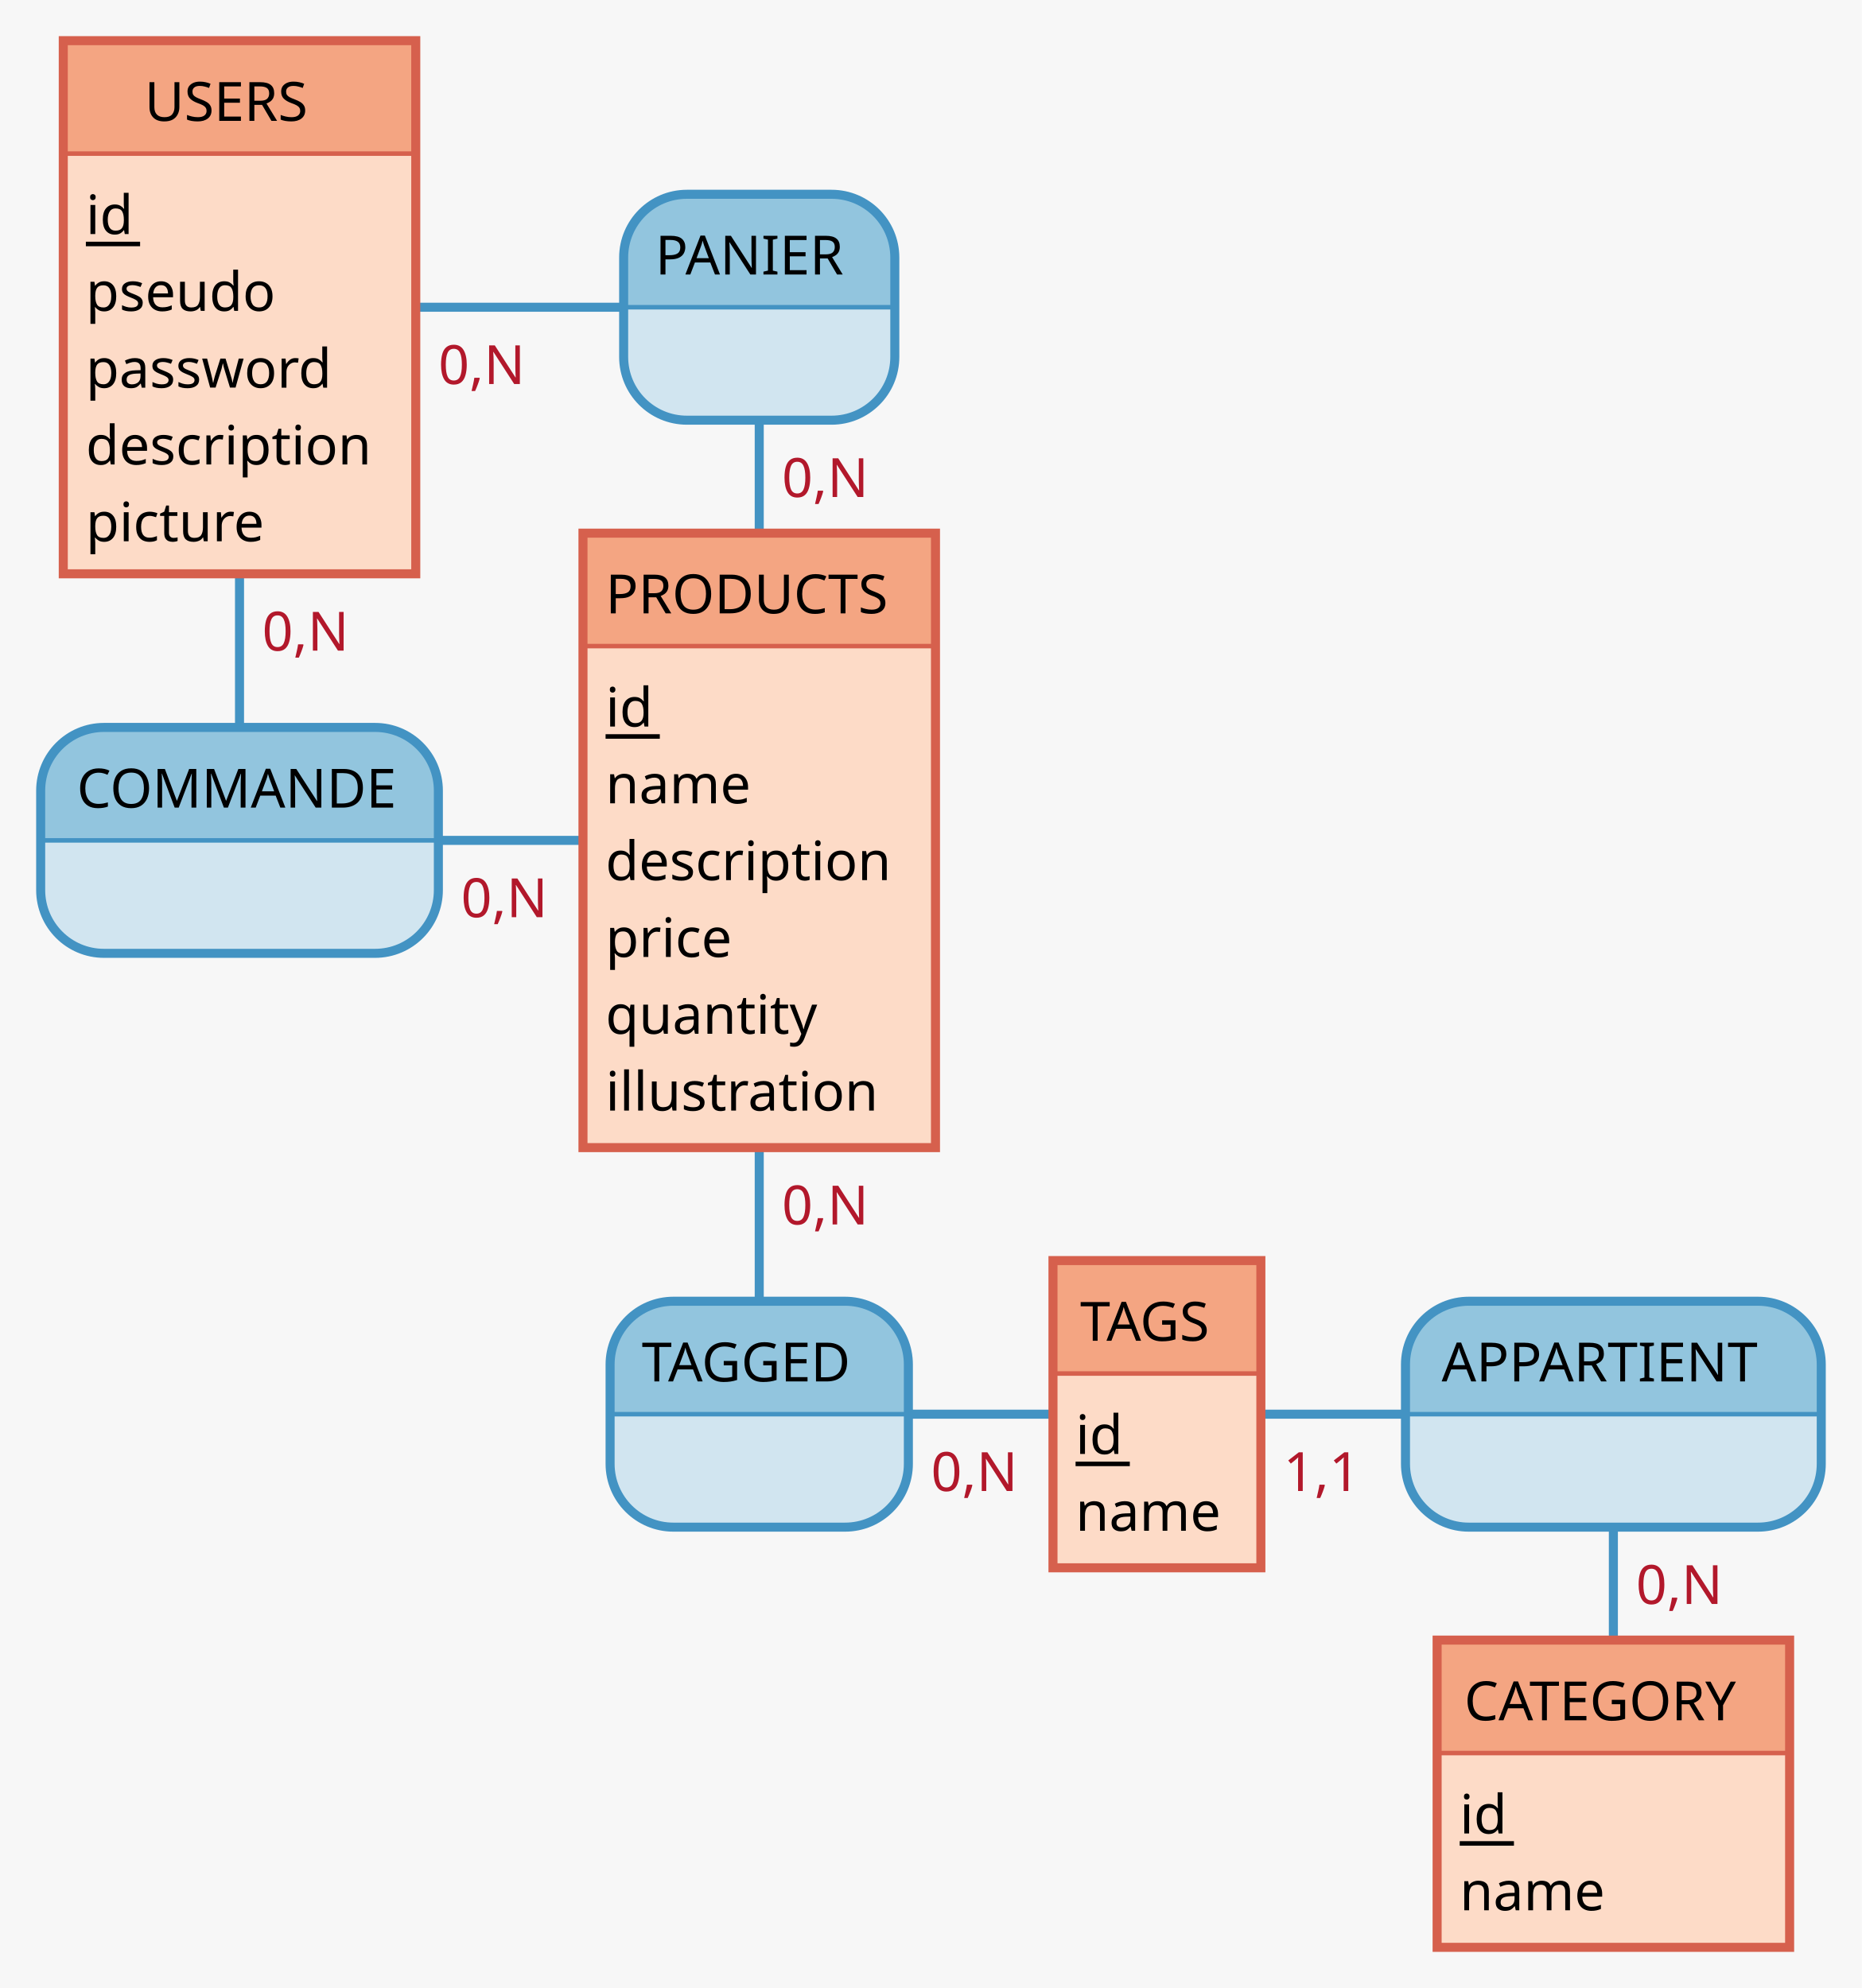
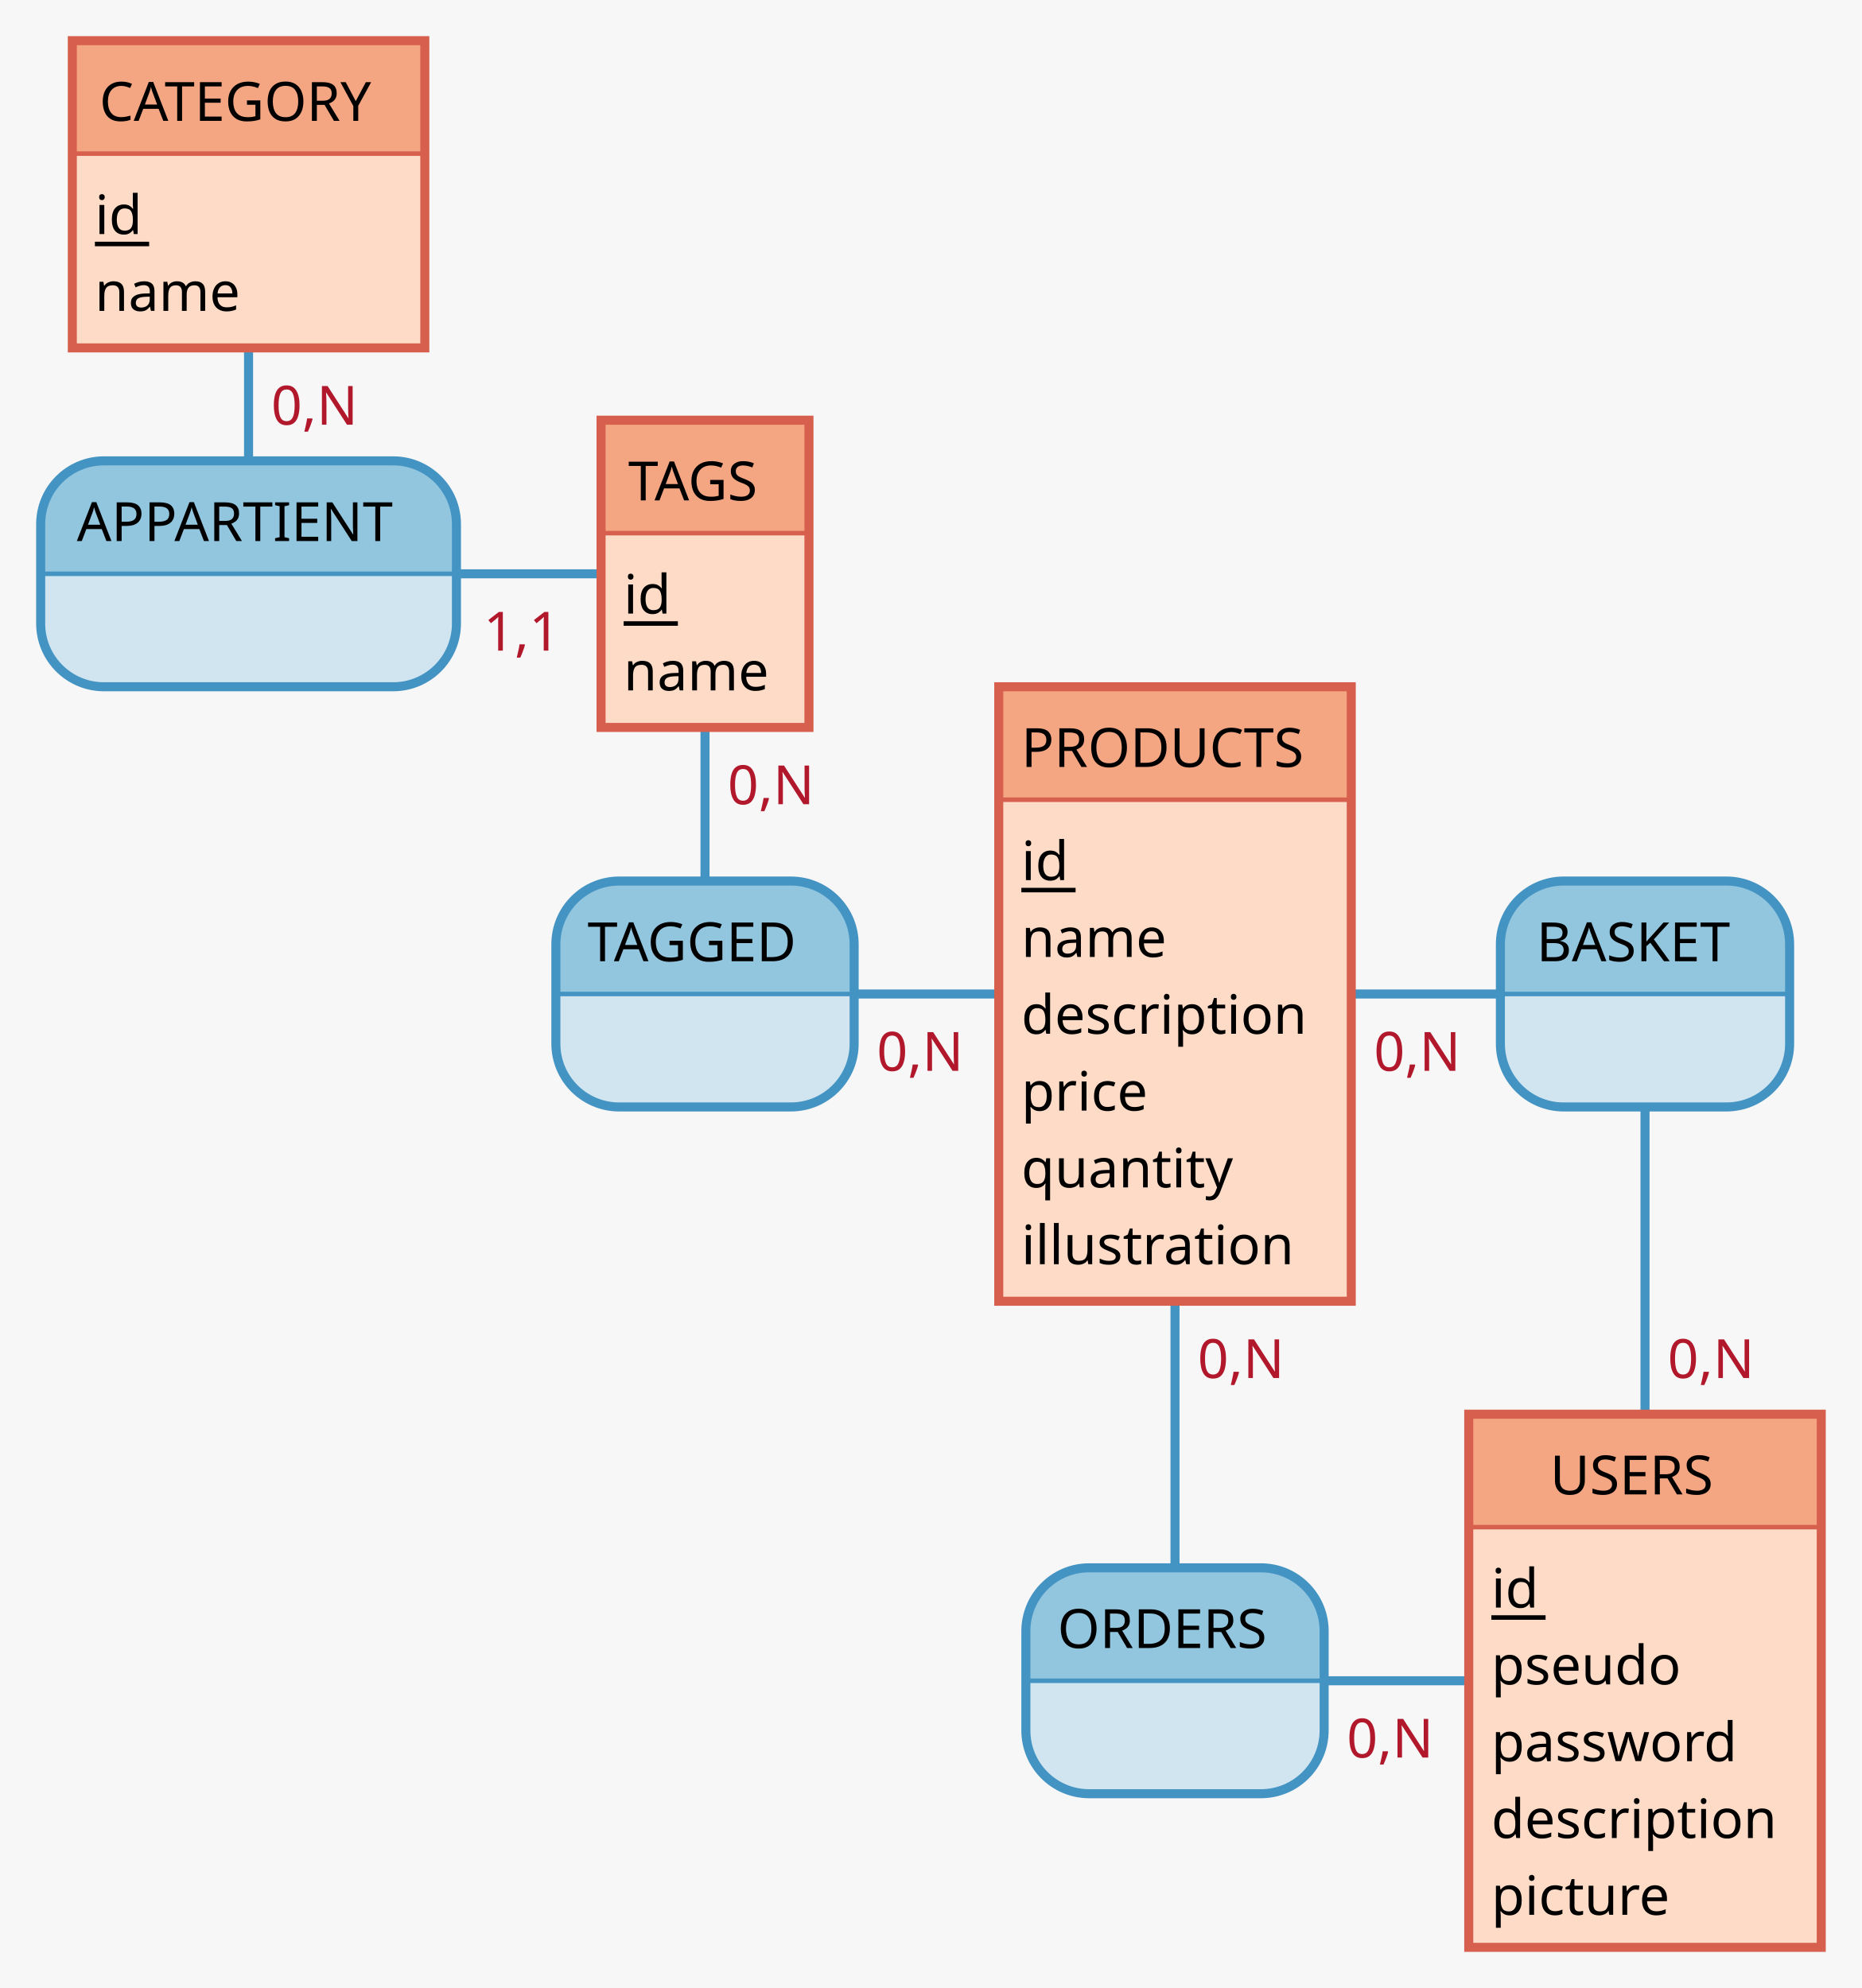
<svg xmlns="http://www.w3.org/2000/svg" width="412" height="440" viewBox="0 0 412 440">
  <rect x="0" y="0" width="412" height="440" fill="#f7f7f7" stroke="none" stroke-width="0" />
  <g>
-     <line x1="168" y1="186" x2="168" y2="68" stroke="#4393c3" stroke-width="2" />
-     <line x1="53" y1="68" x2="168" y2="68" stroke="#4393c3" stroke-width="2" />
+     <line x1="156" y1="127" x2="55" y2="127" stroke="#4393c3" stroke-width="2" />
+     <line x1="55" y1="43" x2="55" y2="127" stroke="#4393c3" stroke-width="2" />
    <g>
-       <path d="M184 43 a14 14 90 0 1 14 14 V68 h-60 V57 a14 14 90 0 1 14 -14" fill="#92c5de" stroke="#92c5de" stroke-width="0" />
-       <path d="M198 68 v11 a14 14 90 0 1 -14 14 H152 a14 14 90 0 1 -14 -14 V68 H60" fill="#d1e5f0" stroke="#d1e5f0" stroke-width="0" />
-       <rect x="138" y="43" width="60" height="50" fill="none" rx="14" stroke="#4393c3" stroke-width="2" />
-       <line x1="138" y1="68" x2="198" y2="68" stroke="#4393c3" stroke-width="1" />
-       <text x="145" y="60.75" fill="#000000" font-family="Verdana" font-size="12">PANIER</text>
+       <path d="M87 102 a14 14 90 0 1 14 14 V127 h-92 V116 a14 14 90 0 1 14 -14" fill="#92c5de" stroke="#92c5de" stroke-width="0" />
+       <path d="M101 127 v11 a14 14 90 0 1 -14 14 H23 a14 14 90 0 1 -14 -14 V127 H92" fill="#d1e5f0" stroke="#d1e5f0" stroke-width="0" />
+       <rect x="9" y="102" width="92" height="50" fill="none" rx="14" stroke="#4393c3" stroke-width="2" />
+       <line x1="9" y1="127" x2="101" y2="127" stroke="#4393c3" stroke-width="1" />
+       <text x="17" y="119.75" fill="#000000" font-family="Verdana" font-size="12">APPARTIENT</text>
    </g>
-     <text x="173" y="110" fill="#b2182b" font-family="Verdana" font-size="12">0,N</text>
-     <text x="97" y="85" fill="#b2182b" font-family="Verdana" font-size="12">0,N</text>
+     <text x="107" y="144" fill="#b2182b" font-family="Verdana" font-size="12">1,1</text>
+     <text x="60" y="94" fill="#b2182b" font-family="Verdana" font-size="12">0,N</text>
  </g>
  <g>
-     <line x1="168" y1="186" x2="53" y2="186" stroke="#4393c3" stroke-width="2" />
-     <line x1="53" y1="68" x2="53" y2="186" stroke="#4393c3" stroke-width="2" />
+     <line x1="260" y1="220" x2="156" y2="220" stroke="#4393c3" stroke-width="2" />
+     <line x1="156" y1="127" x2="156" y2="220" stroke="#4393c3" stroke-width="2" />
    <g>
-       <path d="M83 161 a14 14 90 0 1 14 14 V186 h-88 V175 a14 14 90 0 1 14 -14" fill="#92c5de" stroke="#92c5de" stroke-width="0" />
-       <path d="M97 186 v11 a14 14 90 0 1 -14 14 H23 a14 14 90 0 1 -14 -14 V186 H88" fill="#d1e5f0" stroke="#d1e5f0" stroke-width="0" />
-       <rect x="9" y="161" width="88" height="50" fill="none" rx="14" stroke="#4393c3" stroke-width="2" />
-       <line x1="9" y1="186" x2="97" y2="186" stroke="#4393c3" stroke-width="1" />
-       <text x="17" y="178.75" fill="#000000" font-family="Verdana" font-size="12">COMMANDE</text>
+       <path d="M175 195 a14 14 90 0 1 14 14 V220 h-66 V209 a14 14 90 0 1 14 -14" fill="#92c5de" stroke="#92c5de" stroke-width="0" />
+       <path d="M189 220 v11 a14 14 90 0 1 -14 14 H137 a14 14 90 0 1 -14 -14 V220 H66" fill="#d1e5f0" stroke="#d1e5f0" stroke-width="0" />
+       <rect x="123" y="195" width="66" height="50" fill="none" rx="14" stroke="#4393c3" stroke-width="2" />
+       <line x1="123" y1="220" x2="189" y2="220" stroke="#4393c3" stroke-width="1" />
+       <text x="130" y="212.75" fill="#000000" font-family="Verdana" font-size="12">TAGGED</text>
    </g>
-     <text x="102" y="203" fill="#b2182b" font-family="Verdana" font-size="12">0,N</text>
-     <text x="58" y="144" fill="#b2182b" font-family="Verdana" font-size="12">0,N</text>
+     <text x="194" y="237" fill="#b2182b" font-family="Verdana" font-size="12">0,N</text>
+     <text x="161" y="178" fill="#b2182b" font-family="Verdana" font-size="12">0,N</text>
  </g>
  <g>
-     <line x1="168" y1="186" x2="168" y2="313" stroke="#4393c3" stroke-width="2" />
-     <line x1="256" y1="313" x2="168" y2="313" stroke="#4393c3" stroke-width="2" />
+     <line x1="260" y1="220" x2="364" y2="220" stroke="#4393c3" stroke-width="2" />
+     <line x1="364" y1="372" x2="364" y2="220" stroke="#4393c3" stroke-width="2" />
    <g>
-       <path d="M187 288 a14 14 90 0 1 14 14 V313 h-66 V302 a14 14 90 0 1 14 -14" fill="#92c5de" stroke="#92c5de" stroke-width="0" />
-       <path d="M201 313 v11 a14 14 90 0 1 -14 14 H149 a14 14 90 0 1 -14 -14 V313 H66" fill="#d1e5f0" stroke="#d1e5f0" stroke-width="0" />
-       <rect x="135" y="288" width="66" height="50" fill="none" rx="14" stroke="#4393c3" stroke-width="2" />
-       <line x1="135" y1="313" x2="201" y2="313" stroke="#4393c3" stroke-width="1" />
-       <text x="142" y="305.75" fill="#000000" font-family="Verdana" font-size="12">TAGGED</text>
+       <path d="M382 195 a14 14 90 0 1 14 14 V220 h-64 V209 a14 14 90 0 1 14 -14" fill="#92c5de" stroke="#92c5de" stroke-width="0" />
+       <path d="M396 220 v11 a14 14 90 0 1 -14 14 H346 a14 14 90 0 1 -14 -14 V220 H64" fill="#d1e5f0" stroke="#d1e5f0" stroke-width="0" />
+       <rect x="332" y="195" width="64" height="50" fill="none" rx="14" stroke="#4393c3" stroke-width="2" />
+       <line x1="332" y1="220" x2="396" y2="220" stroke="#4393c3" stroke-width="1" />
+       <text x="340" y="212.75" fill="#000000" font-family="Verdana" font-size="12">BASKET</text>
    </g>
-     <text x="173" y="271" fill="#b2182b" font-family="Verdana" font-size="12">0,N</text>
-     <text x="206" y="330" fill="#b2182b" font-family="Verdana" font-size="12">0,N</text>
+     <text x="304" y="237" fill="#b2182b" font-family="Verdana" font-size="12">0,N</text>
+     <text x="369" y="305" fill="#b2182b" font-family="Verdana" font-size="12">0,N</text>
  </g>
  <g>
-     <line x1="256" y1="313" x2="357" y2="313" stroke="#4393c3" stroke-width="2" />
-     <line x1="357" y1="397" x2="357" y2="313" stroke="#4393c3" stroke-width="2" />
+     <line x1="260" y1="220" x2="260" y2="372" stroke="#4393c3" stroke-width="2" />
+     <line x1="364" y1="372" x2="260" y2="372" stroke="#4393c3" stroke-width="2" />
    <g>
-       <path d="M389 288 a14 14 90 0 1 14 14 V313 h-92 V302 a14 14 90 0 1 14 -14" fill="#92c5de" stroke="#92c5de" stroke-width="0" />
-       <path d="M403 313 v11 a14 14 90 0 1 -14 14 H325 a14 14 90 0 1 -14 -14 V313 H92" fill="#d1e5f0" stroke="#d1e5f0" stroke-width="0" />
-       <rect x="311" y="288" width="92" height="50" fill="none" rx="14" stroke="#4393c3" stroke-width="2" />
-       <line x1="311" y1="313" x2="403" y2="313" stroke="#4393c3" stroke-width="1" />
-       <text x="319" y="305.75" fill="#000000" font-family="Verdana" font-size="12">APPARTIENT</text>
+       <path d="M279 347 a14 14 90 0 1 14 14 V372 h-66 V361 a14 14 90 0 1 14 -14" fill="#92c5de" stroke="#92c5de" stroke-width="0" />
+       <path d="M293 372 v11 a14 14 90 0 1 -14 14 H241 a14 14 90 0 1 -14 -14 V372 H66" fill="#d1e5f0" stroke="#d1e5f0" stroke-width="0" />
+       <rect x="227" y="347" width="66" height="50" fill="none" rx="14" stroke="#4393c3" stroke-width="2" />
+       <line x1="227" y1="372" x2="293" y2="372" stroke="#4393c3" stroke-width="1" />
+       <text x="234" y="364.75" fill="#000000" font-family="Verdana" font-size="12">ORDERS</text>
    </g>
-     <text x="284" y="330" fill="#b2182b" font-family="Verdana" font-size="12">1,1</text>
-     <text x="362" y="355" fill="#b2182b" font-family="Verdana" font-size="12">0,N</text>
+     <text x="265" y="305" fill="#b2182b" font-family="Verdana" font-size="12">0,N</text>
+     <text x="298" y="389" fill="#b2182b" font-family="Verdana" font-size="12">0,N</text>
  </g>
  <g>
    <g>
-       <rect x="14" y="9" width="78" height="25" fill="#f4a582" stroke="none" stroke-width="0" opacity="1" />
-       <rect x="14" y="34" width="78" height="93" fill="#fddbc7" stroke="none" stroke-width="0" opacity="1" />
-       <rect x="14" y="9" width="78" height="118" fill="none" stroke="#d6604d" stroke-width="2" opacity="1" />
-       <line x1="14" y1="34" x2="92" y2="34" stroke="#d6604d" stroke-width="1" />
+       <rect x="16" y="9" width="78" height="25" fill="#f4a582" stroke="none" stroke-width="0" opacity="1" />
+       <rect x="16" y="34" width="78" height="43" fill="#fddbc7" stroke="none" stroke-width="0" opacity="1" />
+       <rect x="16" y="9" width="78" height="68" fill="none" stroke="#d6604d" stroke-width="2" opacity="1" />
+       <line x1="16" y1="34" x2="94" y2="34" stroke="#d6604d" stroke-width="1" />
    </g>
-     <text x="32" y="26.75" fill="#000000" font-family="Verdana" font-size="12">USERS</text>
-     <text x="19" y="51.8" fill="#000000" font-family="Verdana" font-size="12">id</text>
-     <line x1="19" y1="54" x2="31" y2="54" stroke="#000000" stroke-width="1" />
-     <text x="19" y="68.8" fill="#000000" font-family="Verdana" font-size="12">pseudo</text>
-     <text x="19" y="85.8" fill="#000000" font-family="Verdana" font-size="12">password</text>
-     <text x="19" y="102.8" fill="#000000" font-family="Verdana" font-size="12">description</text>
-     <text x="19" y="119.8" fill="#000000" font-family="Verdana" font-size="12">picture</text>
+     <text x="22" y="26.75" fill="#000000" font-family="Verdana" font-size="12">CATEGORY</text>
+     <text x="21" y="51.8" fill="#000000" font-family="Verdana" font-size="12">id</text>
+     <line x1="21" y1="54" x2="33" y2="54" stroke="#000000" stroke-width="1" />
+     <text x="21" y="68.8" fill="#000000" font-family="Verdana" font-size="12">name</text>
  </g>
  <g>
    <g>
-       <rect x="129" y="118" width="78" height="25" fill="#f4a582" stroke="none" stroke-width="0" opacity="1" />
-       <rect x="129" y="143" width="78" height="111" fill="#fddbc7" stroke="none" stroke-width="0" opacity="1" />
-       <rect x="129" y="118" width="78" height="136" fill="none" stroke="#d6604d" stroke-width="2" opacity="1" />
-       <line x1="129" y1="143" x2="207" y2="143" stroke="#d6604d" stroke-width="1" />
+       <rect x="133" y="93" width="46" height="25" fill="#f4a582" stroke="none" stroke-width="0" opacity="1" />
+       <rect x="133" y="118" width="46" height="43" fill="#fddbc7" stroke="none" stroke-width="0" opacity="1" />
+       <rect x="133" y="93" width="46" height="68" fill="none" stroke="#d6604d" stroke-width="2" opacity="1" />
+       <line x1="133" y1="118" x2="179" y2="118" stroke="#d6604d" stroke-width="1" />
    </g>
-     <text x="134" y="135.75" fill="#000000" font-family="Verdana" font-size="12">PRODUCTS</text>
-     <text x="134" y="160.8" fill="#000000" font-family="Verdana" font-size="12">id</text>
-     <line x1="134" y1="163" x2="146" y2="163" stroke="#000000" stroke-width="1" />
-     <text x="134" y="177.8" fill="#000000" font-family="Verdana" font-size="12">name</text>
-     <text x="134" y="194.8" fill="#000000" font-family="Verdana" font-size="12">description</text>
-     <text x="134" y="211.8" fill="#000000" font-family="Verdana" font-size="12">price</text>
-     <text x="134" y="228.8" fill="#000000" font-family="Verdana" font-size="12">quantity</text>
-     <text x="134" y="245.8" fill="#000000" font-family="Verdana" font-size="12">illustration</text>
+     <text x="139" y="110.75" fill="#000000" font-family="Verdana" font-size="12">TAGS</text>
+     <text x="138" y="135.8" fill="#000000" font-family="Verdana" font-size="12">id</text>
+     <line x1="138" y1="138" x2="150" y2="138" stroke="#000000" stroke-width="1" />
+     <text x="138" y="152.8" fill="#000000" font-family="Verdana" font-size="12">name</text>
  </g>
  <g>
    <g>
-       <rect x="233" y="279" width="46" height="25" fill="#f4a582" stroke="none" stroke-width="0" opacity="1" />
-       <rect x="233" y="304" width="46" height="43" fill="#fddbc7" stroke="none" stroke-width="0" opacity="1" />
-       <rect x="233" y="279" width="46" height="68" fill="none" stroke="#d6604d" stroke-width="2" opacity="1" />
-       <line x1="233" y1="304" x2="279" y2="304" stroke="#d6604d" stroke-width="1" />
+       <rect x="221" y="152" width="78" height="25" fill="#f4a582" stroke="none" stroke-width="0" opacity="1" />
+       <rect x="221" y="177" width="78" height="111" fill="#fddbc7" stroke="none" stroke-width="0" opacity="1" />
+       <rect x="221" y="152" width="78" height="136" fill="none" stroke="#d6604d" stroke-width="2" opacity="1" />
+       <line x1="221" y1="177" x2="299" y2="177" stroke="#d6604d" stroke-width="1" />
    </g>
-     <text x="239" y="296.75" fill="#000000" font-family="Verdana" font-size="12">TAGS</text>
-     <text x="238" y="321.8" fill="#000000" font-family="Verdana" font-size="12">id</text>
-     <line x1="238" y1="324" x2="250" y2="324" stroke="#000000" stroke-width="1" />
-     <text x="238" y="338.8" fill="#000000" font-family="Verdana" font-size="12">name</text>
+     <text x="226" y="169.75" fill="#000000" font-family="Verdana" font-size="12">PRODUCTS</text>
+     <text x="226" y="194.8" fill="#000000" font-family="Verdana" font-size="12">id</text>
+     <line x1="226" y1="197" x2="238" y2="197" stroke="#000000" stroke-width="1" />
+     <text x="226" y="211.8" fill="#000000" font-family="Verdana" font-size="12">name</text>
+     <text x="226" y="228.8" fill="#000000" font-family="Verdana" font-size="12">description</text>
+     <text x="226" y="245.8" fill="#000000" font-family="Verdana" font-size="12">price</text>
+     <text x="226" y="262.8" fill="#000000" font-family="Verdana" font-size="12">quantity</text>
+     <text x="226" y="279.8" fill="#000000" font-family="Verdana" font-size="12">illustration</text>
  </g>
  <g>
    <g>
-       <rect x="318" y="363" width="78" height="25" fill="#f4a582" stroke="none" stroke-width="0" opacity="1" />
-       <rect x="318" y="388" width="78" height="43" fill="#fddbc7" stroke="none" stroke-width="0" opacity="1" />
-       <rect x="318" y="363" width="78" height="68" fill="none" stroke="#d6604d" stroke-width="2" opacity="1" />
-       <line x1="318" y1="388" x2="396" y2="388" stroke="#d6604d" stroke-width="1" />
+       <rect x="325" y="313" width="78" height="25" fill="#f4a582" stroke="none" stroke-width="0" opacity="1" />
+       <rect x="325" y="338" width="78" height="93" fill="#fddbc7" stroke="none" stroke-width="0" opacity="1" />
+       <rect x="325" y="313" width="78" height="118" fill="none" stroke="#d6604d" stroke-width="2" opacity="1" />
+       <line x1="325" y1="338" x2="403" y2="338" stroke="#d6604d" stroke-width="1" />
    </g>
-     <text x="324" y="380.75" fill="#000000" font-family="Verdana" font-size="12">CATEGORY</text>
-     <text x="323" y="405.8" fill="#000000" font-family="Verdana" font-size="12">id</text>
-     <line x1="323" y1="408" x2="335" y2="408" stroke="#000000" stroke-width="1" />
-     <text x="323" y="422.8" fill="#000000" font-family="Verdana" font-size="12">name</text>
+     <text x="343" y="330.75" fill="#000000" font-family="Verdana" font-size="12">USERS</text>
+     <text x="330" y="355.8" fill="#000000" font-family="Verdana" font-size="12">id</text>
+     <line x1="330" y1="358" x2="342" y2="358" stroke="#000000" stroke-width="1" />
+     <text x="330" y="372.8" fill="#000000" font-family="Verdana" font-size="12">pseudo</text>
+     <text x="330" y="389.8" fill="#000000" font-family="Verdana" font-size="12">password</text>
+     <text x="330" y="406.8" fill="#000000" font-family="Verdana" font-size="12">description</text>
+     <text x="330" y="423.8" fill="#000000" font-family="Verdana" font-size="12">picture</text>
  </g>
</svg>
